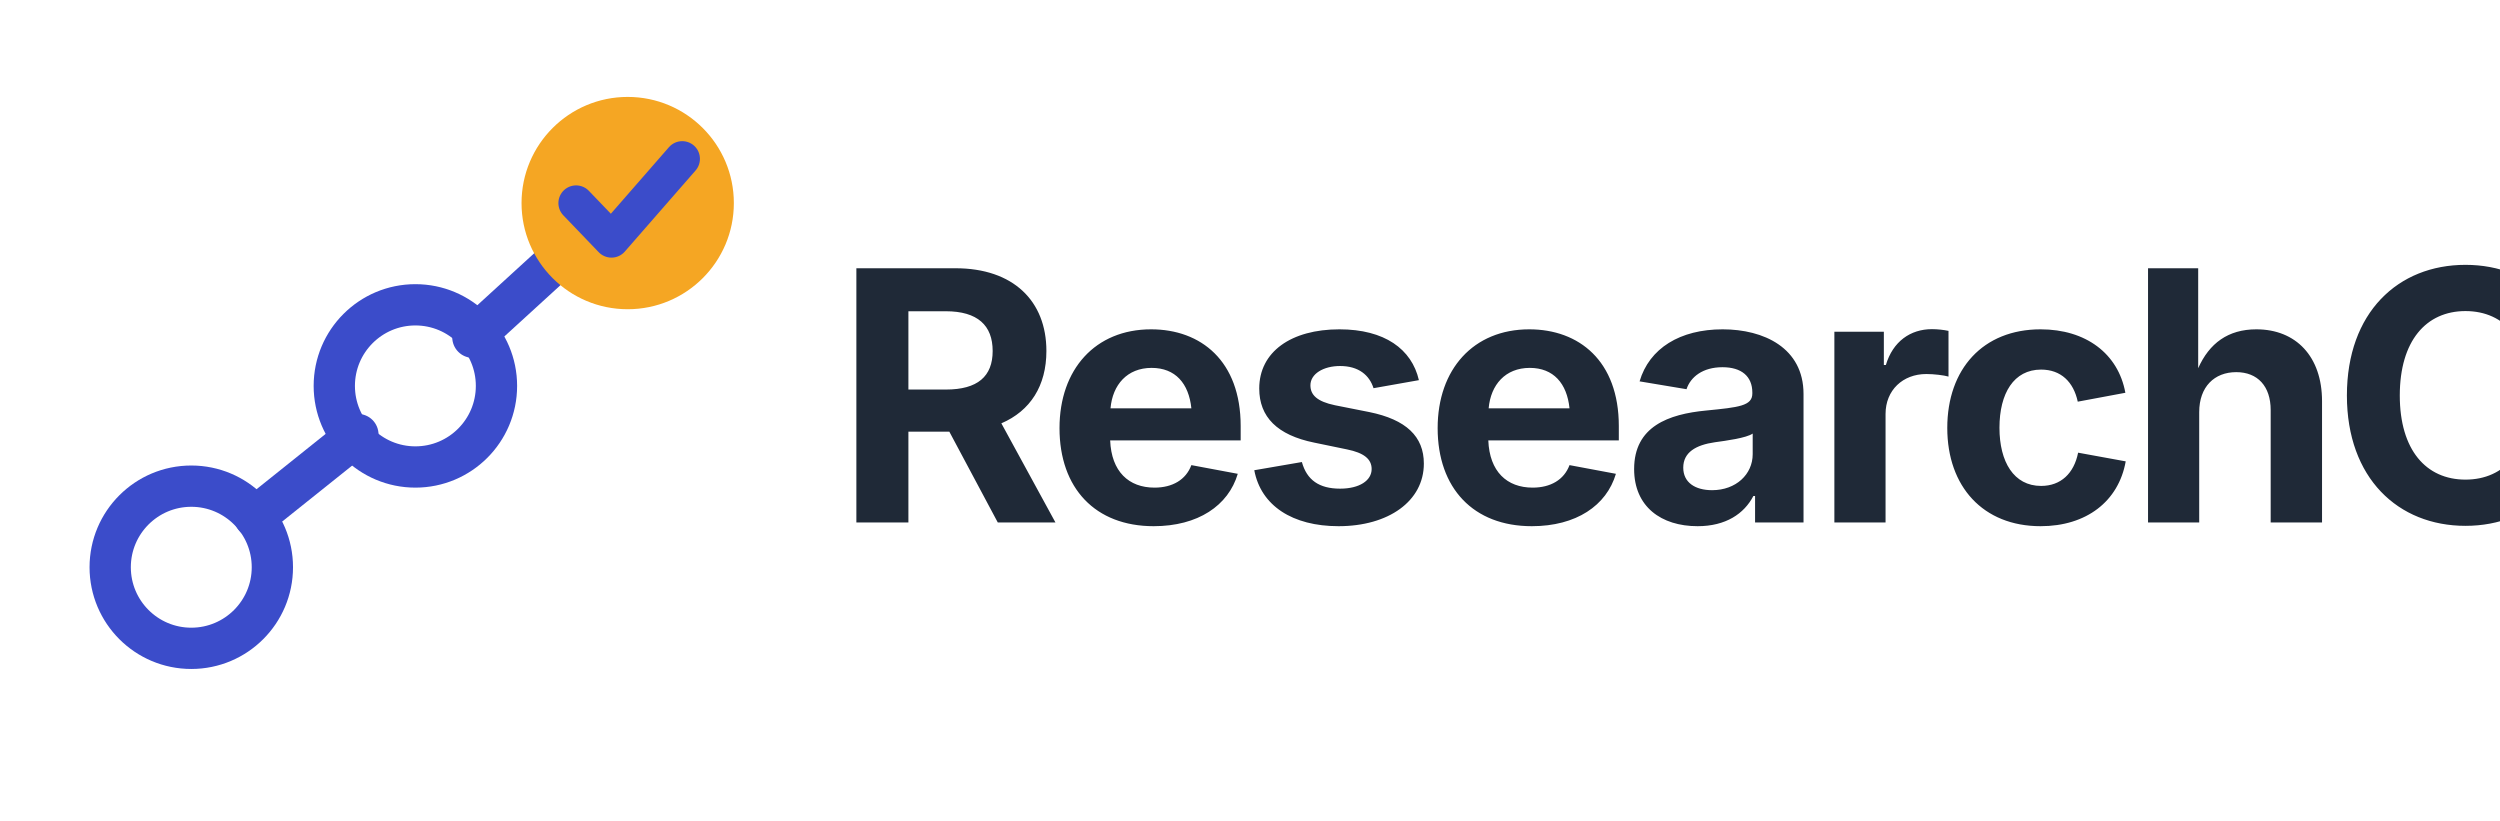
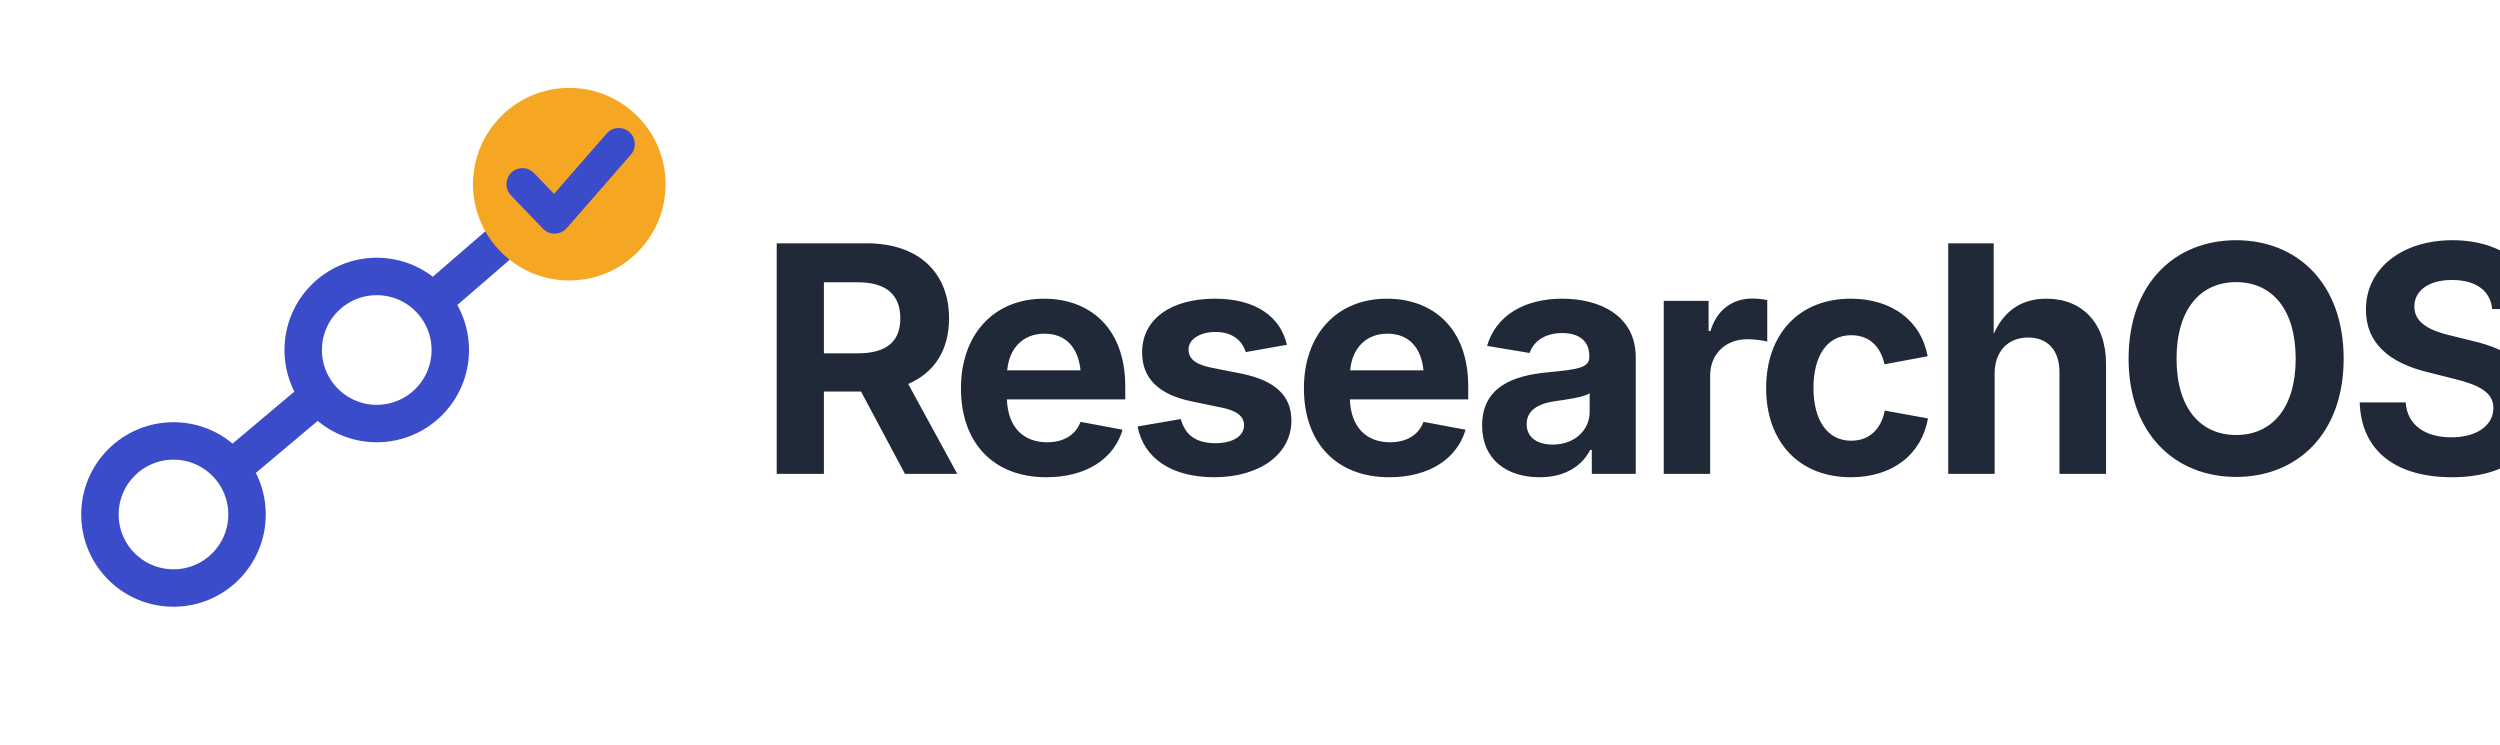
- <svg xmlns="http://www.w3.org/2000/svg" viewBox="0 0 1560 512" role="img" aria-labelledby="title desc">
+ <svg xmlns="http://www.w3.org/2000/svg" viewBox="0 0 1720 512" role="img" aria-labelledby="title desc">
  <g transform="translate(20 20) scale(.92)">
    <g fill="none" stroke="#3B4CCA" stroke-width="28" stroke-linecap="round" stroke-linejoin="round">
-       <path d="M151 329 221 273M299 207l58-53" />
+       <path d="M162 320 206 283M312 195l37-32" />
      <circle cx="108" cy="363" r="55" />
      <circle cx="260" cy="240" r="55" />
    </g>
    <circle cx="404" cy="116" r="72" fill="#F5A623" />
    <path d="m369 116 24 25 48-55" fill="none" stroke="#3B4CCA" stroke-width="24" stroke-linecap="round" stroke-linejoin="round" />
  </g>
  <text x="520" y="326" fill="#1F2937" font-family="-apple-system, 'Segoe UI', sans-serif" font-size="218" font-weight="700" letter-spacing="-8">ResearchOS</text>
</svg>
